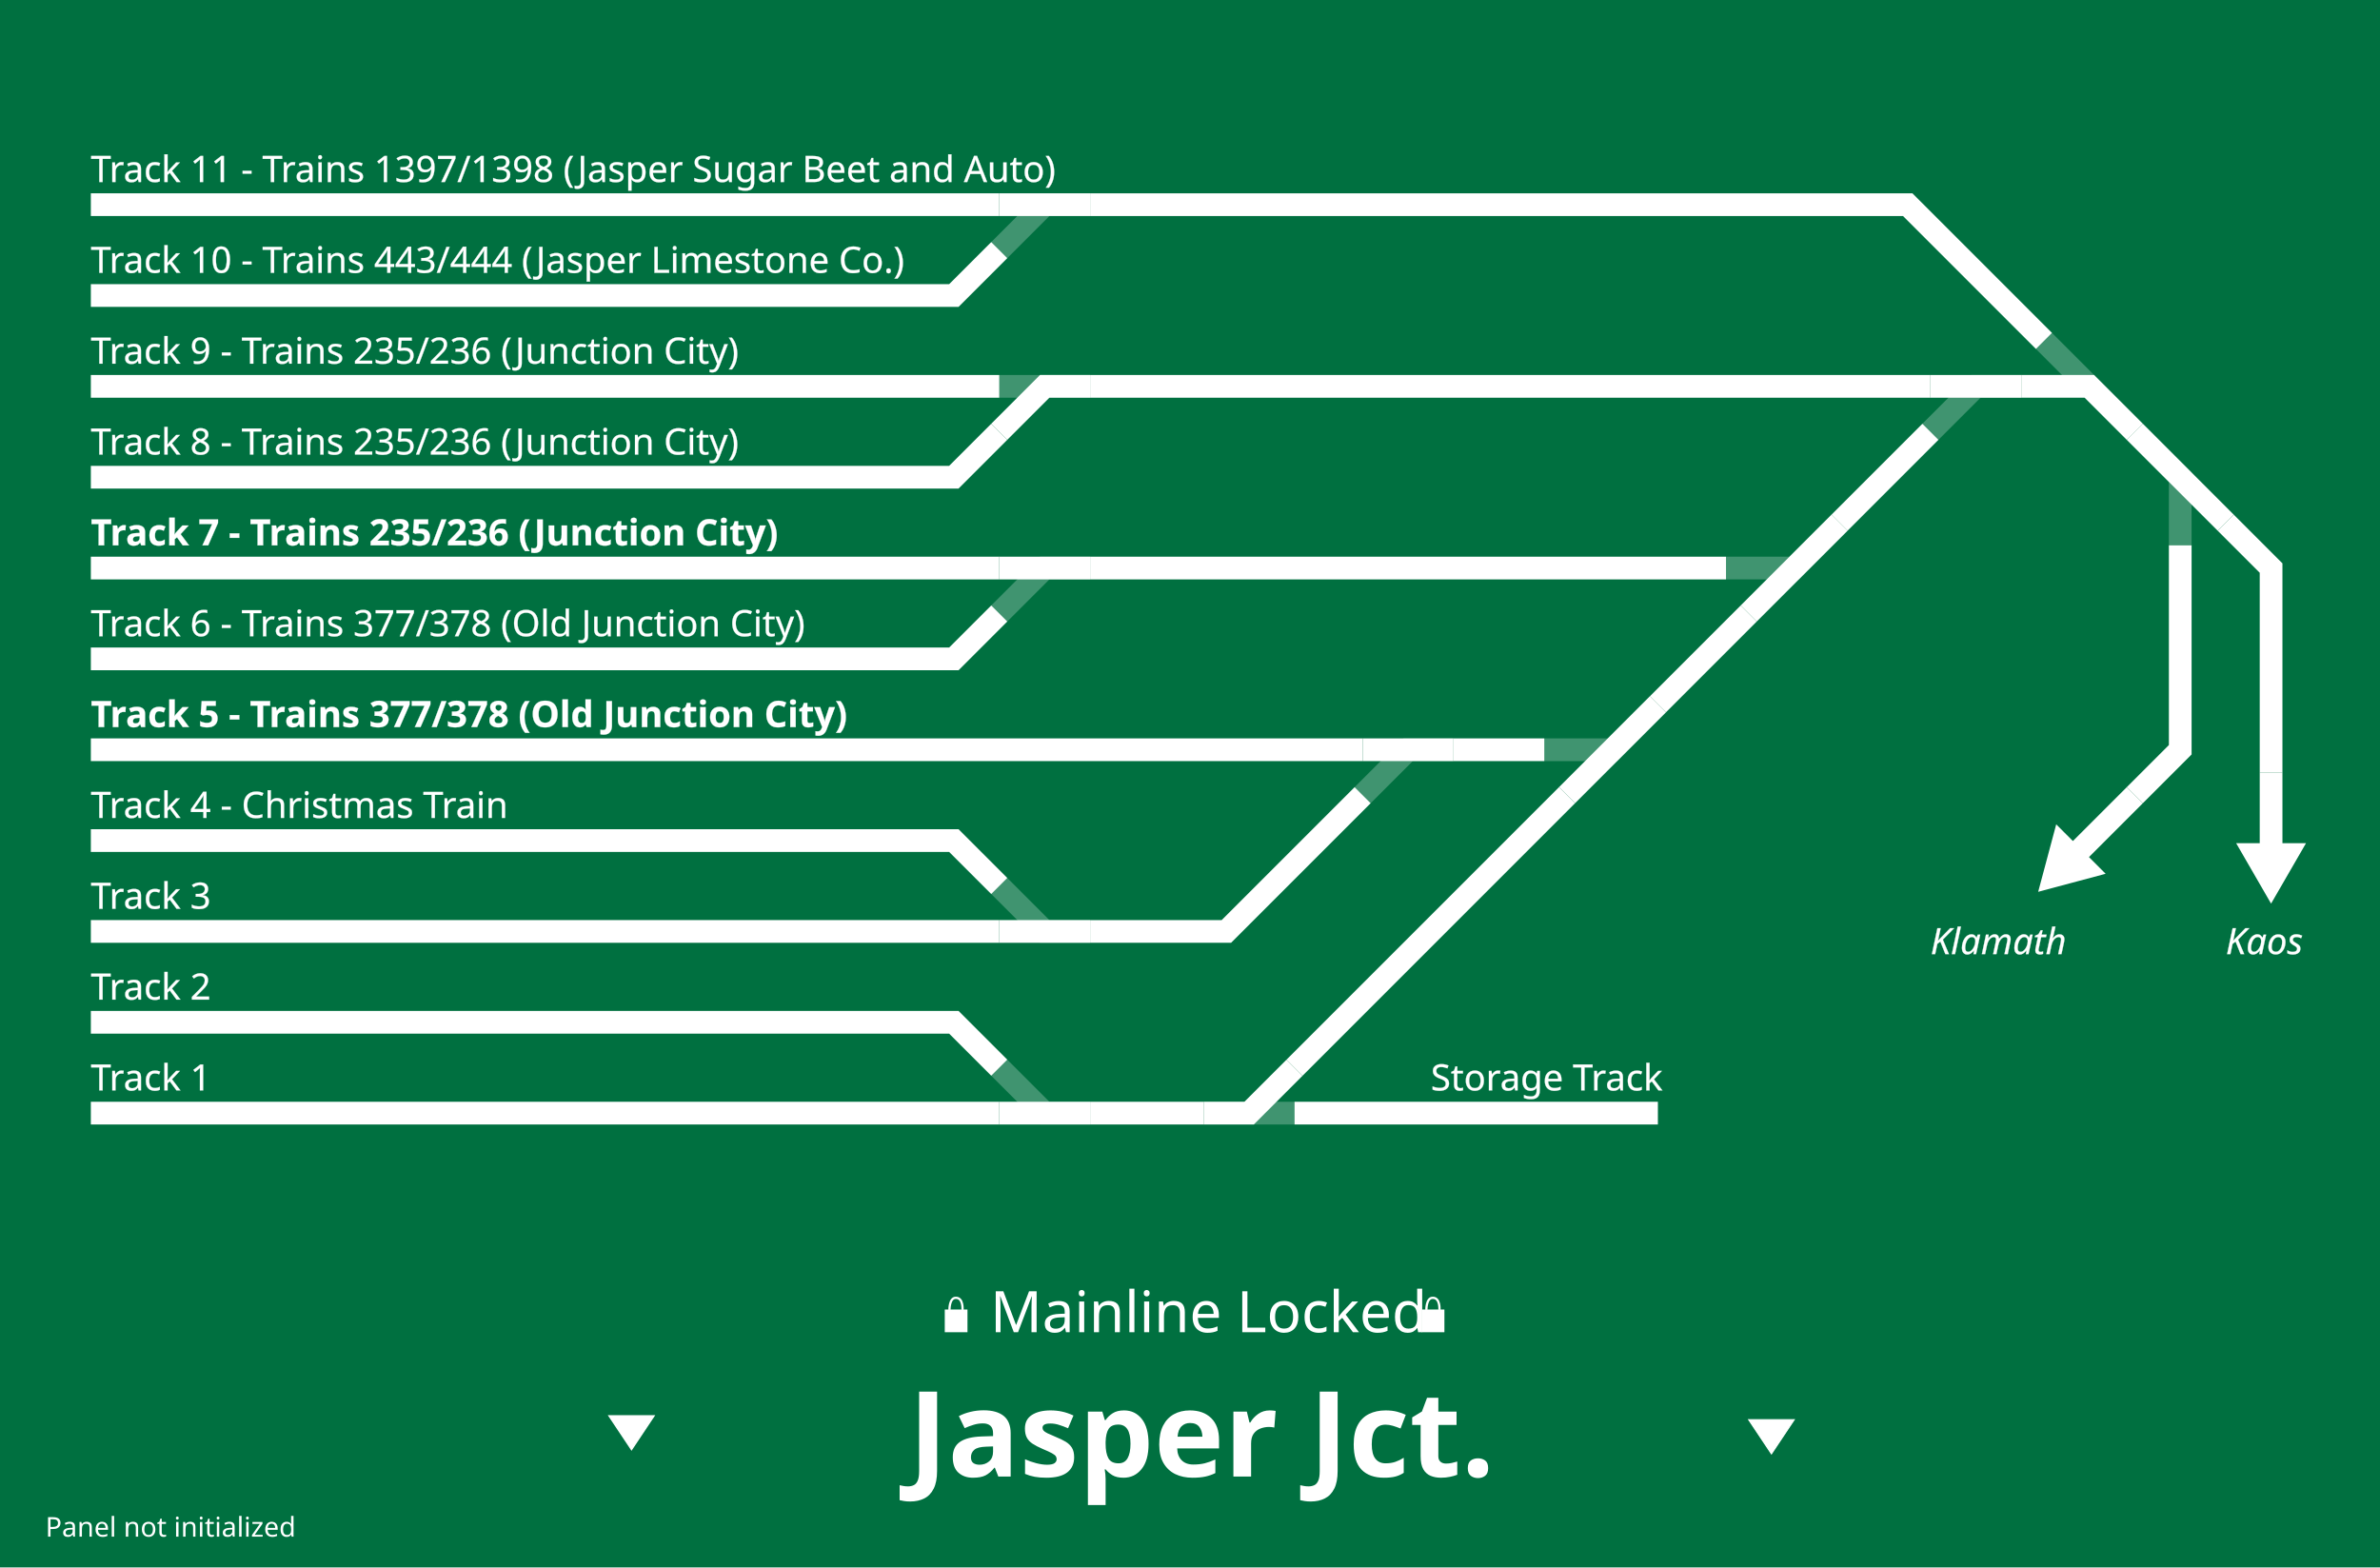
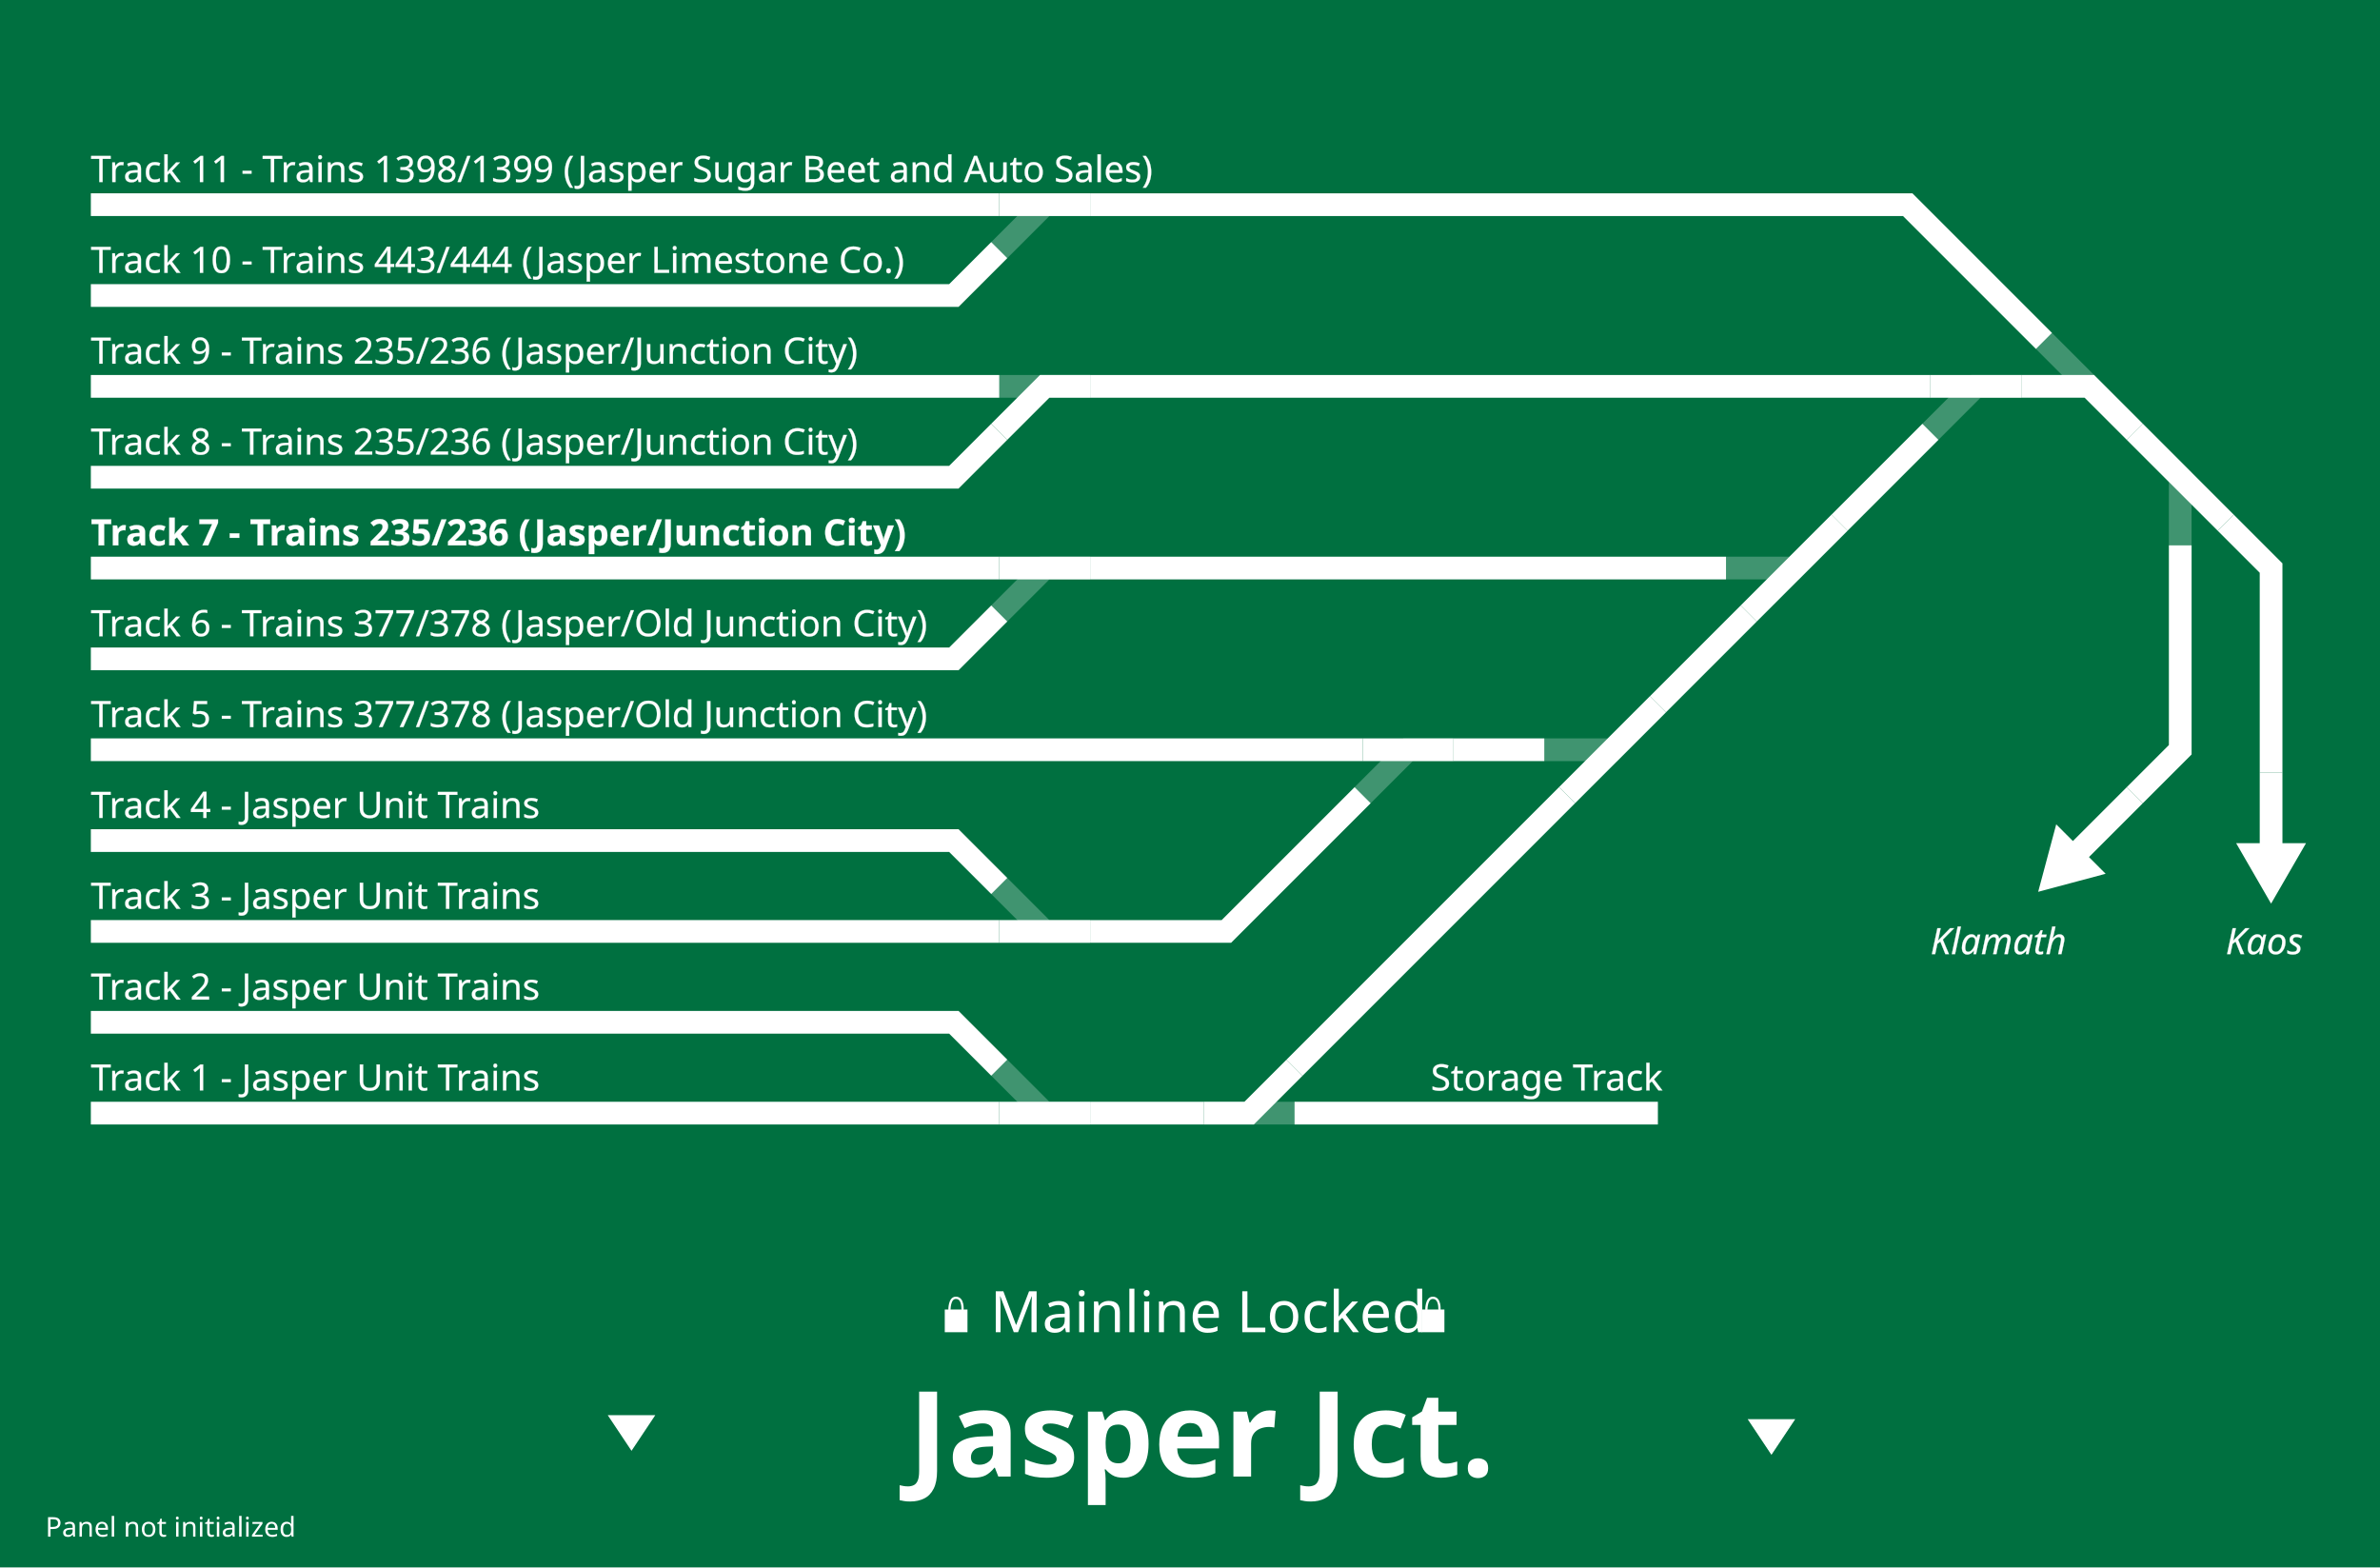
<svg xmlns="http://www.w3.org/2000/svg" xmlns:xlink="http://www.w3.org/1999/xlink" width="1047.958" height="690.115" id="svg2" version="1.1">
  <defs id="defs4">
    <marker orient="auto" refY="0.0" refX="0.0" id="StopS" style="overflow:visible">
      <path id="path4089" d="M 0,5.65 0,-5.65" style="fill:none;stroke:#ffffff;stroke-width:1pt" transform="scale(0.6,0.2)" />
    </marker>
    <linearGradient id="linearGradient5066">
      <stop style="stop-color:#000000;stop-opacity:0.188;" offset="0" id="stop5068" />
      <stop style="stop-color:#000000;stop-opacity:0;" offset="1" id="stop5070" />
    </linearGradient>
    <linearGradient id="linearGradient4692">
      <stop id="stop4694" offset="0" style="stop-color:#ffffff;stop-opacity:0.753;" />
      <stop id="stop4696" offset="1" style="stop-color:#ffffff;stop-opacity:0;" />
    </linearGradient>
    <linearGradient id="linearGradient4186">
      <stop style="stop-color:#808080;stop-opacity:1;" offset="0" id="stop4188" />
      <stop style="stop-color:#000000;stop-opacity:0;" offset="1" id="stop4190" />
    </linearGradient>
    <linearGradient id="linearGradient4137" paint="solid">
      <stop style="stop-color:#00ff00;stop-opacity:1;" offset="0" id="stop4139" />
    </linearGradient>
    <linearGradient xlink:href="#linearGradient4186" id="linearGradient4976" gradientUnits="userSpaceOnUse" x1="39.5" y1="75.114" x2="70.5" y2="75.114" />
    <linearGradient xlink:href="#linearGradient4186" id="linearGradient4978" gradientUnits="userSpaceOnUse" x1="39.5" y1="75.114" x2="70.5" y2="75.114" />
    <radialGradient xlink:href="#linearGradient4692" id="radialGradient5060" gradientUnits="userSpaceOnUse" cx="55" cy="75.114" fx="55" fy="75.114" r="15" />
    <radialGradient xlink:href="#linearGradient5066" id="radialGradient5064" gradientUnits="userSpaceOnUse" cx="55" cy="75.114" fx="55" fy="75.114" r="15" />
    <radialGradient xlink:href="#linearGradient4692" id="radialGradient4247" gradientUnits="userSpaceOnUse" cx="55" cy="75.114" fx="55" fy="75.114" r="15" />
    <radialGradient xlink:href="#linearGradient5066" id="radialGradient4249" gradientUnits="userSpaceOnUse" cx="55" cy="75.114" fx="55" fy="75.114" r="15" />
    <radialGradient xlink:href="#linearGradient5066" id="radialGradient4251" gradientUnits="userSpaceOnUse" cx="55" cy="75.114" fx="55" fy="75.114" r="15" />
    <linearGradient xlink:href="#linearGradient4186" id="linearGradient4253" gradientUnits="userSpaceOnUse" x1="39.5" y1="75.114" x2="70.5" y2="75.114" />
    <linearGradient xlink:href="#linearGradient4186" id="linearGradient4255" gradientUnits="userSpaceOnUse" x1="39.5" y1="75.114" x2="70.5" y2="75.114" />
    <marker orient="auto" refY="0" refX="0.6" id="TriangleAuthNBMarker" style="overflow:visible">
      <path id="TriangleAuthNBMarkerPath" d="m 5.77,0 -8.65,5 0,-10 8.65,5 z" style="fill:#00ff00;fill-rule:evenodd;stroke:#00ff00;stroke-width:1pt;marker-start:none" transform="scale(0.2,0.2)" />
    </marker>
    <marker orient="auto" refY="0" refX="-0.6" id="TriangleAuthSBMarker" style="overflow:visible">
      <path id="TriangleAuthSBMarkerPath" d="m 5.77,0 -8.65,5 0,-10 8.65,5 z" style="fill:#00ff00;fill-rule:evenodd;stroke:#00ff00;stroke-width:1pt;marker-start:none" transform="scale(-0.2,-0.2)" />
    </marker>
    <marker orient="auto" refY="0" refX="0.6" id="TriangleOccupiedNBMarker" style="overflow:visible">
      <path id="TriangleOccupiedNBMarkerPath" d="m 5.77,0 -8.65,5 0,-10 8.65,5 z" style="fill:#ff0000;fill-rule:evenodd;stroke:#ff0000;stroke-width:1pt;marker-start:none" transform="scale(0.2,0.2)" />
    </marker>
    <marker orient="auto" refY="0" refX="-0.6" id="TriangleOccupiedSBMarker" style="overflow:visible">
      <path id="TriangleOccupiedSBMarkerPath" d="m 5.77,0 -8.65,5 0,-10 8.65,5 z" style="fill:#ff0000;fill-rule:evenodd;stroke:#ff0000;stroke-width:1pt;marker-start:none" transform="scale(-0.2,-0.2)" />
    </marker>
    <marker orient="auto" refY="0" refX="0" id="TriangleOutM" style="overflow:visible">
      <path id="path4051" d="m 5.77,0 -8.65,5 0,-10 8.65,5 z" style="fill:#ffffff;fill-rule:evenodd;stroke:#ffffff;stroke-width:1pt;marker-start:none" transform="scale(0.25,0.25)" />
    </marker>
    <marker orient="auto" refY="0" refX="0" id="TriangleInM" style="overflow:visible">
      <path id="path4042" d="m 5.77,0 -8.65,5 0,-10 8.65,5 z" style="fill:#ffffff;fill-rule:evenodd;stroke:#ffffff;stroke-width:1pt;marker-start:none" transform="scale(-0.25,-0.25)" />
    </marker>
    <marker orient="auto" refY="0" refX="0" id="StopM" style="overflow:visible">
      <path id="path4078" d="M 0,5.65 0,-5.65" style="fill:none;stroke:#ffffff;stroke-width:2pt" transform="scale(0.4,0.4)" />
    </marker>
  </defs>
  <g id="backgroundLayer" transform="translate(0,-312.2474)" style="display:inline">
    <rect style="fill:#007040;fill-opacity:1;fill-rule:evenodd;stroke:none" id="panelBackground" width="1047.958" height="690.115" x="0" y="312.247" />
  </g>
  <g id="textLayer" transform="translate(0,-3.979754)" style="display:inline">
    <a xlink:href="NowheresYard.svg" id="a3556">
-       <text id="panelTitle" y="654.094" x="400" style="font-size:52.338px;font-style:normal;font-variant:normal;font-weight:bold;font-stretch:normal;text-align:start;line-height:125%;letter-spacing:0px;word-spacing:0px;writing-mode:lr-tb;text-anchor:start;fill:#ffffff;fill-opacity:1;stroke:none;font-family:Trebuchet MS;-inkscape-font-specification:Trebuchet MS Bold" xml:space="preserve">
-         <tspan y="654.094" x="400" id="tspan3823">Jasper Jct.</tspan>
+       <text id="panelTitle" y="654.094" x="400" style="font-style:normal;font-variant:normal;font-weight:bold;font-stretch:normal;line-height:0%;font-family:'Trebuchet MS';-inkscape-font-specification:'Trebuchet MS Bold';text-align:start;letter-spacing:0px;word-spacing:0px;writing-mode:lr-tb;text-anchor:start;fill:#ffffff;fill-opacity:1;stroke:none" xml:space="preserve">
+         <tspan y="654.094" x="400" id="tspan3823" style="font-size:52.338px;line-height:1.25">Jasper Jct.</tspan>
      </text>
    </a>
-     <text id="panelStatus" y="680.561" x="20" style="font-size:12px;font-style:normal;font-variant:normal;font-weight:normal;font-stretch:normal;text-align:start;line-height:125%;letter-spacing:0px;word-spacing:0px;writing-mode:lr-tb;text-anchor:start;fill:#ffffff;fill-opacity:1;stroke:none;font-family:Trebuchet MS;-inkscape-font-specification:Trebuchet MS" xml:space="preserve">
-       <tspan y="680.561" x="20" id="tspanPanelStatus">Panel not initialized</tspan>
+     <text id="panelStatus" y="680.561" x="20" style="font-style:normal;font-variant:normal;font-weight:normal;font-stretch:normal;line-height:0%;font-family:'Trebuchet MS';-inkscape-font-specification:'Trebuchet MS';text-align:start;letter-spacing:0px;word-spacing:0px;writing-mode:lr-tb;text-anchor:start;fill:#ffffff;fill-opacity:1;stroke:none" xml:space="preserve">
+       <tspan y="680.561" x="20" id="tspanPanelStatus" style="font-size:12px;line-height:1.25">Panel not initialized</tspan>
    </text>
    <path style="fill:#ffffff;fill-opacity:1;stroke:#ffffff;stroke-width:0.5px;stroke-linecap:butt;stroke-linejoin:miter;stroke-opacity:1" d="m 278.068,642.323 -10,-15 20,0 z" id="leftLevelTriangle" />
    <use x="0" y="0" xlink:href="#leftLevelTriangle" id="rightLevelTriangle" transform="translate(501.9322,1.77109)" width="1047.958" height="690.115" />
    <g id="mainlineLockedGroup" transform="translate(36,486.4666)">
-       <text xml:space="preserve" style="font-size:25.23px;font-style:normal;font-variant:normal;font-weight:normal;font-stretch:normal;text-align:start;line-height:125%;letter-spacing:0px;word-spacing:0px;writing-mode:lr-tb;text-anchor:start;fill:#ffffff;fill-opacity:1;stroke:none;font-family:Trebuchet MS;-inkscape-font-specification:Trebuchet MS" x="400" y="104.094" id="mainlineLockedText">
-         <tspan y="104.094" x="400" id="tspan3321">Mainline Locked</tspan>
+       <text xml:space="preserve" style="font-style:normal;font-variant:normal;font-weight:normal;font-stretch:normal;line-height:0%;font-family:'Trebuchet MS';-inkscape-font-specification:'Trebuchet MS';text-align:start;letter-spacing:0px;word-spacing:0px;writing-mode:lr-tb;text-anchor:start;fill:#ffffff;fill-opacity:1;stroke:none" x="400" y="104.094" id="mainlineLockedText">
+         <tspan y="104.094" x="400" id="tspan3321" style="font-size:25.23px;line-height:1.25">Mainline Locked</tspan>
      </text>
      <g id="leftLock">
        <rect id="lockBody" width="10" height="10" x="380" y="94.094" style="fill:#ffffff;fill-opacity:1;stroke:none" />
        <path style="fill:none;stroke:#ffffff;stroke-width:1px;stroke-linecap:butt;stroke-linejoin:miter;stroke-opacity:1" d="m 382.068,94.274 c 0,0 -0.12,-5.383 2.818,-5.323 3.358,-0.06 2.924,5.323 2.924,5.323" id="path4159" />
      </g>
      <use height="690.115" width="1047.958" transform="translate(210,1.3237304e-6)" id="rightLock" xlink:href="#leftLock" y="0" x="0" />
    </g>
  </g>
  <g id="industrialTrackLayer" transform="translate(0,-3.979754)" style="display:inline">
    <g style="display:inline" id="g4625" transform="translate(280,-80)">
      <path style="display:inline;opacity:0.25;fill:none;stroke:#ffffff;stroke-width:10;stroke-linecap:butt;stroke-linejoin:miter;stroke-miterlimit:4;stroke-dasharray:none;stroke-opacity:1" d="m 200,574.095 -20,0 -20,-20" id="TO340.R" />
      <path id="TO340.N" d="m 200,574.095 -40,0" style="display:inline;fill:none;stroke:#ffffff;stroke-width:10;stroke-linecap:butt;stroke-linejoin:miter;stroke-miterlimit:4;stroke-dasharray:none;stroke-opacity:1" />
    </g>
    <g transform="matrix(1,0,0,-1,530,928.189)" id="g3504" style="display:inline">
      <path id="TO343.R" d="m 200,614.095 -20,-20 -30,0" style="display:inline;opacity:0.25;fill:none;stroke:#ffffff;stroke-width:10;stroke-linecap:butt;stroke-linejoin:miter;stroke-miterlimit:4;stroke-dasharray:none;stroke-opacity:1" />
      <path style="display:inline;fill:none;stroke:#ffffff;stroke-width:10;stroke-linecap:butt;stroke-linejoin:miter;stroke-miterlimit:4;stroke-dasharray:none;stroke-opacity:1" d="m 160,574.095 40,40" id="TO343.N" />
    </g>
    <g transform="translate(280,-160)" id="g4618" style="display:inline">
      <path id="TO341.N" d="m 200,574.095 -20,0 -20,-20" style="display:inline;opacity:0.25;fill:none;stroke:#ffffff;stroke-width:10;stroke-linecap:butt;stroke-linejoin:miter;stroke-miterlimit:4;stroke-dasharray:none;stroke-opacity:1" />
      <path style="display:inline;fill:none;stroke:#ffffff;stroke-width:10;stroke-linecap:butt;stroke-linejoin:miter;stroke-miterlimit:4;stroke-dasharray:none;stroke-opacity:1" d="m 200,574.095 -40,0" id="TO341.R" />
    </g>
    <g style="display:inline" id="g4624" transform="matrix(-1,0,0,1,730,-80)">
      <path id="TO339.N" d="m 200,574.095 -40,0" style="display:inline;opacity:0.25;fill:none;stroke:#ffffff;stroke-width:10;stroke-linecap:butt;stroke-linejoin:miter;stroke-miterlimit:4;stroke-dasharray:none;stroke-opacity:1" />
      <path style="display:inline;fill:none;stroke:#ffffff;stroke-width:10;stroke-linecap:butt;stroke-linejoin:miter;stroke-miterlimit:4;stroke-dasharray:none;stroke-opacity:1" d="m 200,574.095 -20,0 -20,-20" id="TO339.R" />
    </g>
    <g transform="matrix(1,0,0,-1,440,908.189)" id="g3656" style="display:inline">
      <path id="TO342.N" d="m 200,574.095 -20,0 -20,-20" style="display:inline;opacity:0.25;fill:none;stroke:#ffffff;stroke-width:10;stroke-linecap:butt;stroke-linejoin:miter;stroke-miterlimit:4;stroke-dasharray:none;stroke-opacity:1" />
      <path style="display:inline;fill:none;stroke:#ffffff;stroke-width:10;stroke-linecap:butt;stroke-linejoin:miter;stroke-miterlimit:4;stroke-dasharray:none;stroke-opacity:1" d="m 200,574.095 -40,0" id="TO342.R" />
    </g>
    <g style="display:inline" id="g3662" transform="matrix(1,0,0,-1,690,748.189)">
      <path style="display:inline;opacity:0.25;fill:none;stroke:#ffffff;stroke-width:10;stroke-linecap:butt;stroke-linejoin:miter;stroke-miterlimit:4;stroke-dasharray:none;stroke-opacity:1" d="m 200,574.095 -20,0 -20,-20" id="TO347.N" />
      <path id="TO347.R" d="m 200,574.095 -40,0" style="display:inline;fill:none;stroke:#ffffff;stroke-width:10;stroke-linecap:butt;stroke-linejoin:miter;stroke-miterlimit:4;stroke-dasharray:none;stroke-opacity:1" />
    </g>
    <g transform="matrix(1,0,0,-1,610,808.189)" style="display:inline" id="g3674">
      <path style="display:inline;opacity:0.25;fill:none;stroke:#ffffff;stroke-width:10;stroke-linecap:butt;stroke-linejoin:miter;stroke-miterlimit:4;stroke-dasharray:none;stroke-opacity:1" d="m 200,574.095 -20,-20 -30,0" id="TO345.R" />
      <path id="TO345.N" d="m 200,574.095 -40,-40" style="display:inline;fill:none;stroke:#ffffff;stroke-width:10;stroke-linecap:butt;stroke-linejoin:miter;stroke-miterlimit:4;stroke-dasharray:none;stroke-opacity:1" />
    </g>
    <g transform="matrix(1,0,0,-1,280,748.189)" id="g3170" style="display:inline">
      <path style="display:inline;opacity:0.25;fill:none;stroke:#ffffff;stroke-width:10;stroke-linecap:butt;stroke-linejoin:miter;stroke-miterlimit:4;stroke-dasharray:none;stroke-opacity:1" d="m 200,574.095 -40,0" id="TO346.R" />
      <path id="TO346.N" d="m 200,574.095 -20,0 -20,-20" style="display:inline;fill:none;stroke:#ffffff;stroke-width:10;stroke-linecap:butt;stroke-linejoin:miter;stroke-miterlimit:4;stroke-dasharray:none;stroke-opacity:1" />
    </g>
    <g transform="matrix(1,0,0,-1,280,828.189)" id="g3180" style="display:inline">
      <path id="TO344.N" d="m 200,574.095 -20,0 -20,-20" style="display:inline;opacity:0.25;fill:none;stroke:#ffffff;stroke-width:10;stroke-linecap:butt;stroke-linejoin:miter;stroke-miterlimit:4;stroke-dasharray:none;stroke-opacity:1" />
      <path style="display:inline;fill:none;stroke:#ffffff;stroke-width:10;stroke-linecap:butt;stroke-linejoin:miter;stroke-miterlimit:4;stroke-dasharray:none;stroke-opacity:1" d="m 200,574.095 -40,0" id="TO344.R" />
    </g>
    <g transform="matrix(1,0,0,-1,280,668.189)" id="g4529" style="display:inline">
      <path id="TO348.N" d="m 200,574.095 -20,0 -20,-20" style="display:inline;opacity:0.25;fill:none;stroke:#ffffff;stroke-width:10;stroke-linecap:butt;stroke-linejoin:miter;stroke-miterlimit:4;stroke-dasharray:none;stroke-opacity:1" />
      <path style="display:inline;fill:none;stroke:#ffffff;stroke-width:10;stroke-linecap:butt;stroke-linejoin:miter;stroke-miterlimit:4;stroke-dasharray:none;stroke-opacity:1" d="m 200,574.095 -40,0" id="TO348.R" />
    </g>
    <g id="g4601" style="display:inline" transform="translate(740,-380)">
      <path style="display:inline;opacity:0.25;fill:none;stroke:#ffffff;stroke-width:10;stroke-linecap:butt;stroke-linejoin:miter;stroke-miterlimit:4;stroke-dasharray:none;stroke-opacity:1" d="m 200,574.095 -40,-40" id="TO349.R" />
      <path id="TO349.N" d="m 200,574.095 -20,-20 -30,0" style="display:inline;fill:none;stroke:#ffffff;stroke-width:10;stroke-linecap:butt;stroke-linejoin:miter;stroke-miterlimit:4;stroke-dasharray:none;stroke-opacity:1" />
    </g>
    <path id="path4048" d="m 440,94.094 -400,0" style="display:inline;fill:none;stroke:#ffffff;stroke-width:10;stroke-linecap:butt;stroke-linejoin:miter;stroke-miterlimit:4;stroke-dasharray:none;stroke-opacity:1" />
    <path id="path3753" d="m 40,134.095 380,0 20,-20" style="display:inline;fill:none;stroke:#ffffff;stroke-width:10;stroke-linecap:butt;stroke-linejoin:miter;stroke-miterlimit:4;stroke-dasharray:none;stroke-opacity:1" />
    <path style="display:inline;fill:none;stroke:#ffffff;stroke-width:10;stroke-linecap:butt;stroke-linejoin:miter;stroke-miterlimit:4;stroke-dasharray:none;stroke-opacity:1" d="m 440,174.095 -400,0" id="path3168" />
    <path style="display:inline;fill:none;stroke:#ffffff;stroke-width:10;stroke-linecap:butt;stroke-linejoin:miter;stroke-miterlimit:4;stroke-dasharray:none;stroke-opacity:1" d="m 40,214.095 380,0 20,-20" id="path3170" />
    <path style="display:inline;fill:none;stroke:#ffffff;stroke-width:10;stroke-linecap:butt;stroke-linejoin:miter;stroke-miterlimit:4;stroke-dasharray:none;stroke-opacity:1" d="m 440,254.095 -400,0" id="path3172" />
    <path style="display:inline;fill:none;stroke:#ffffff;stroke-width:10;stroke-linecap:butt;stroke-linejoin:miter;stroke-miterlimit:4;stroke-dasharray:none;stroke-opacity:1" d="m 40,294.094 380,0 20,-20" id="path3174" />
    <path id="path3176" d="m 440,414.094 -400,0" style="display:inline;fill:none;stroke:#ffffff;stroke-width:10;stroke-linecap:butt;stroke-linejoin:miter;stroke-miterlimit:4;stroke-dasharray:none;stroke-opacity:1" />
    <path id="path3180" d="m 440,494.094 -400,0" style="display:inline;fill:none;stroke:#ffffff;stroke-width:10;stroke-linecap:butt;stroke-linejoin:miter;stroke-miterlimit:4;stroke-dasharray:none;stroke-opacity:1" />
    <path id="path3182" d="m 40,454.094 380,0 20,20" style="display:inline;fill:none;stroke:#ffffff;stroke-width:10;stroke-linecap:butt;stroke-linejoin:miter;stroke-miterlimit:4;stroke-dasharray:none;stroke-opacity:1" />
    <path style="display:inline;fill:none;stroke:#ffffff;stroke-width:10;stroke-linecap:butt;stroke-linejoin:miter;stroke-miterlimit:4;stroke-dasharray:none;stroke-opacity:1" d="m 40,374.094 380,0 20,20" id="path3186" />
    <path style="display:inline;fill:none;stroke:#ffffff;stroke-width:10;stroke-linecap:butt;stroke-linejoin:miter;stroke-miterlimit:4;stroke-dasharray:none;stroke-opacity:1" d="m 600,334.094 -560,0" id="path3236" />
    <path style="display:inline;fill:none;stroke:#ffffff;stroke-width:10;stroke-linecap:butt;stroke-linejoin:miter;stroke-miterlimit:4;stroke-dasharray:none;stroke-opacity:1" d="m 480,94.094 360,0 60,60" id="path3238" />
    <path id="path3240" d="m 850,194.095 -40,40" style="display:inline;fill:none;stroke:#ffffff;stroke-width:10;stroke-linecap:butt;stroke-linejoin:miter;stroke-miterlimit:4;stroke-dasharray:none;stroke-opacity:1" />
    <path style="display:inline;fill:none;stroke:#ffffff;stroke-width:10;stroke-linecap:butt;stroke-linejoin:miter;stroke-miterlimit:4;stroke-dasharray:none;stroke-opacity:1" d="m 770,274.094 -40,40" id="path3242" />
    <path id="path3244" d="m 690,354.094 -120,120" style="display:inline;fill:none;stroke:#ffffff;stroke-width:10;stroke-linecap:butt;stroke-linejoin:miter;stroke-miterlimit:4;stroke-dasharray:none;stroke-opacity:1" />
    <path id="path3246" d="m 480,414.094 60,0 60,-60" style="display:inline;fill:none;stroke:#ffffff;stroke-width:10;stroke-linecap:butt;stroke-linejoin:miter;stroke-miterlimit:4;stroke-dasharray:none;stroke-opacity:1" />
    <path id="path3248" d="m 760,254.095 -280,0" style="display:inline;fill:none;stroke:#ffffff;stroke-width:10;stroke-linecap:butt;stroke-linejoin:miter;stroke-miterlimit:4;stroke-dasharray:none;stroke-opacity:1" />
    <path style="display:inline;fill:none;stroke:#ffffff;stroke-width:10;stroke-linecap:butt;stroke-linejoin:miter;stroke-miterlimit:4;stroke-dasharray:none;stroke-opacity:1" d="m 850,174.095 -370,0" id="path3250" />
    <path style="display:inline;fill:none;stroke:#ffffff;stroke-width:10;stroke-linecap:butt;stroke-linejoin:miter;stroke-miterlimit:4;stroke-dasharray:none;stroke-opacity:1" d="m 730,494.094 -160,0" id="path3264" />
    <path id="path3266" d="m 530,494.094 -50,0" style="display:inline;fill:none;stroke:#ffffff;stroke-width:10;stroke-linecap:butt;stroke-linejoin:miter;stroke-miterlimit:4;stroke-dasharray:none;stroke-opacity:1" />
    <path style="display:inline;fill:none;stroke:#ffffff;stroke-width:10;stroke-linecap:butt;stroke-linejoin:miter;stroke-miterlimit:4;stroke-dasharray:none;stroke-opacity:1" d="m 680,334.094 -40,0" id="path3268" />
  </g>
  <g id="mainlineTrackLayer" transform="translate(0,-3.979754)" style="display:inline">
    <g transform="matrix(0,-1,-1,0,1554.094,394.0945)" id="g3743" style="display:inline">
      <path id="TO330.N" d="m 200,614.095 -20,-20 -30,0" style="opacity:0.25;fill:none;stroke:#ffffff;stroke-width:10;stroke-linecap:butt;stroke-linejoin:miter;stroke-miterlimit:4;stroke-opacity:1;stroke-dasharray:none;display:inline" />
      <path style="fill:none;stroke:#ffffff;stroke-width:10;stroke-linecap:butt;stroke-linejoin:miter;stroke-miterlimit:4;stroke-opacity:1;stroke-dasharray:none;display:inline" d="m 200,614.095 -40,-40" id="TO330.R" />
    </g>
    <path id="path3235" d="m 1000,384.094 0,-40" style="fill:none;stroke:#ffffff;stroke-width:10;stroke-linecap:butt;stroke-linejoin:miter;stroke-miterlimit:4;stroke-opacity:1;stroke-dasharray:none;marker-start:url(#TriangleInM);display:inline" />
    <path style="fill:none;stroke:#ffffff;stroke-width:10;stroke-linecap:butt;stroke-linejoin:miter;stroke-miterlimit:4;stroke-opacity:1;stroke-dasharray:none;marker-start:url(#TriangleInM);display:inline" d="m 910,384.094 30,-30" id="path3254" />
    <path style="fill:none;stroke:#ffffff;stroke-width:10;stroke-linecap:butt;stroke-linejoin:miter;stroke-miterlimit:4;stroke-opacity:1;stroke-dasharray:none;display:inline" d="m 940,354.094 20,-20 0,-90" id="path3256" />
    <path id="path3252" d="m 1000,344.094 0,-90 -20,-20" style="fill:none;stroke:#ffffff;stroke-width:10;stroke-linecap:butt;stroke-linejoin:miter;stroke-miterlimit:4;stroke-opacity:1;stroke-dasharray:none;display:inline" />
  </g>
  <g id="mainlinePanelLinkLayer" transform="translate(0,-5.4327394e-5)" style="display:inline">
-     <a xlink:href="Kaos_Kalamazoo.svg" id="a4148" transform="translate(820,174)" style="display:inline">
-       <text xml:space="preserve" style="font-size:16px;font-style:italic;font-variant:normal;font-weight:normal;font-stretch:normal;text-align:start;line-height:125%;letter-spacing:0px;word-spacing:0px;writing-mode:lr-tb;text-anchor:start;fill:#ffffff;fill-opacity:1;stroke:#ffffff;stroke-width:0.1;stroke-miterlimit:4;stroke-opacity:1;stroke-dasharray:none;font-family:Trebuchet MS;-inkscape-font-specification:Trebuchet MS Italic" x="160" y="246.115" id="text4150">
-         <tspan id="tspan4152" x="160" y="246.115">Kaos</tspan>
+     <a xlink:href="Kaos_Kalamazoo.svg" style="display:inline" transform="translate(820,174)" id="a4148">
+       <text xml:space="preserve" style="font-style:italic;font-variant:normal;font-weight:normal;font-stretch:normal;line-height:0%;font-family:'Trebuchet MS';-inkscape-font-specification:'Trebuchet MS Italic';text-align:start;letter-spacing:0px;word-spacing:0px;writing-mode:lr-tb;text-anchor:start;fill:#ffffff;fill-opacity:1;stroke:#ffffff;stroke-width:0.1;stroke-miterlimit:4;stroke-dasharray:none;stroke-opacity:1" x="160" y="246.115" id="text4150">
+         <tspan id="tspan4152" x="160" y="246.115" style="font-size:16px;line-height:1.25">Kaos</tspan>
      </text>
    </a>
-     <a xlink:href="Klamath.svg" style="display:inline" transform="translate(690,174)" id="a3258">
-       <text id="text3260" y="246.115" x="160" style="font-size:16px;font-style:italic;font-variant:normal;font-weight:normal;font-stretch:normal;text-align:start;line-height:125%;letter-spacing:0px;word-spacing:0px;writing-mode:lr-tb;text-anchor:start;fill:#ffffff;fill-opacity:1;stroke:#ffffff;stroke-width:0.1;stroke-miterlimit:4;stroke-opacity:1;stroke-dasharray:none;font-family:Trebuchet MS;-inkscape-font-specification:Trebuchet MS Italic" xml:space="preserve">
-         <tspan y="246.115" x="160" id="tspan3262">Klamath</tspan>
+     <a xlink:href="Klamath.svg" id="a3258" transform="translate(690,174)" style="display:inline">
+       <text id="text3260" y="246.115" x="160" style="font-style:italic;font-variant:normal;font-weight:normal;font-stretch:normal;line-height:0%;font-family:'Trebuchet MS';-inkscape-font-specification:'Trebuchet MS Italic';text-align:start;letter-spacing:0px;word-spacing:0px;writing-mode:lr-tb;text-anchor:start;fill:#ffffff;fill-opacity:1;stroke:#ffffff;stroke-width:0.1;stroke-miterlimit:4;stroke-dasharray:none;stroke-opacity:1" xml:space="preserve">
+         <tspan y="246.115" x="160" id="tspan3262" style="font-size:16px;line-height:1.25">Klamath</tspan>
      </text>
    </a>
  </g>
  <g id="industrialPanelLinkLayer" transform="translate(0,-5.0432739e-4)" style="display:inline" />
  <g id="trackNameLayer" transform="translate(0,-5.4327394e-5)" style="display:inline">
-     <text id="text3682" y="80.115" x="40" style="font-style:normal;font-variant:normal;font-weight:normal;font-stretch:normal;font-size:16px;line-height:125%;font-family:'Trebuchet MS';-inkscape-font-specification:'Trebuchet MS';text-align:start;letter-spacing:0px;word-spacing:0px;writing-mode:lr-tb;text-anchor:start;fill:#ffffff;fill-opacity:1;stroke:#ffffff;stroke-width:0.1;stroke-miterlimit:4;stroke-dasharray:none;stroke-opacity:1" xml:space="preserve">
-       <tspan id="tspan3684" y="80.115" x="40">Track 11 - Trains 1397/1398 (Jasper Sugar Beet and Auto)</tspan>
-     </text>
-     <text xml:space="preserve" style="font-style:normal;font-variant:normal;font-weight:normal;font-stretch:normal;font-size:16px;line-height:125%;font-family:'Trebuchet MS';-inkscape-font-specification:'Trebuchet MS';text-align:start;letter-spacing:0px;word-spacing:0px;writing-mode:lr-tb;text-anchor:start;fill:#ffffff;fill-opacity:1;stroke:#ffffff;stroke-width:0.1;stroke-miterlimit:4;stroke-dasharray:none;stroke-opacity:1" x="40" y="120.115" id="text3188">
-       <tspan x="40" y="120.115" id="tspan3190">Track 10 - Trains 443/444 (Jasper Limestone Co.)</tspan>
-     </text>
-     <text xml:space="preserve" style="font-style:normal;font-variant:normal;font-weight:normal;font-stretch:normal;font-size:16px;line-height:125%;font-family:'Trebuchet MS';-inkscape-font-specification:'Trebuchet MS';text-align:start;letter-spacing:0px;word-spacing:0px;writing-mode:lr-tb;text-anchor:start;fill:#ffffff;fill-opacity:1;stroke:#ffffff;stroke-width:0.1;stroke-miterlimit:4;stroke-dasharray:none;stroke-opacity:1" x="40" y="160.115" id="text3192">
-       <tspan x="40" y="160.115" id="tspan3194">Track 9 - Trains 235/236 (Junction City)</tspan>
-     </text>
-     <text id="text3196" y="200.115" x="40" style="font-style:normal;font-variant:normal;font-weight:normal;font-stretch:normal;font-size:16px;line-height:125%;font-family:'Trebuchet MS';-inkscape-font-specification:'Trebuchet MS';text-align:start;letter-spacing:0px;word-spacing:0px;writing-mode:lr-tb;text-anchor:start;fill:#ffffff;fill-opacity:1;stroke:#ffffff;stroke-width:0.1;stroke-miterlimit:4;stroke-dasharray:none;stroke-opacity:1" xml:space="preserve">
-       <tspan id="tspan3198" y="200.115" x="40">Track 8 - Trains 235/236 (Junction City)</tspan>
-     </text>
-     <text xml:space="preserve" style="font-style:normal;font-variant:normal;font-weight:bold;font-stretch:normal;font-size:16px;line-height:125%;font-family:'Trebuchet MS';-inkscape-font-specification:'Trebuchet MS, Bold';text-align:start;letter-spacing:0px;word-spacing:0px;writing-mode:lr-tb;text-anchor:start;fill:#ffffff;fill-opacity:1;stroke:#ffffff;stroke-width:0.1;stroke-miterlimit:4;stroke-dasharray:none;stroke-opacity:1" x="40" y="240.115" id="text3200">
-       <tspan x="40" y="240.115" id="tspan3202">Track 7 - Trains 235/236 (Junction City)</tspan>
-     </text>
-     <text id="text3204" y="280.115" x="40" style="font-style:normal;font-variant:normal;font-weight:normal;font-stretch:normal;font-size:16px;line-height:125%;font-family:'Trebuchet MS';-inkscape-font-specification:'Trebuchet MS';text-align:start;letter-spacing:0px;word-spacing:0px;writing-mode:lr-tb;text-anchor:start;fill:#ffffff;fill-opacity:1;stroke:#ffffff;stroke-width:0.1;stroke-miterlimit:4;stroke-dasharray:none;stroke-opacity:1" xml:space="preserve">
-       <tspan id="tspan3206" y="280.115" x="40">Track 6 - Trains 377/378 (Old Junction City)</tspan>
-     </text>
-     <text id="text3208" y="320.115" x="40" style="font-style:normal;font-variant:normal;font-weight:bold;font-stretch:normal;font-size:16px;line-height:125%;font-family:'Trebuchet MS';-inkscape-font-specification:'Trebuchet MS, Bold';text-align:start;letter-spacing:0px;word-spacing:0px;writing-mode:lr-tb;text-anchor:start;fill:#ffffff;fill-opacity:1;stroke:#ffffff;stroke-width:0.1;stroke-miterlimit:4;stroke-dasharray:none;stroke-opacity:1" xml:space="preserve">
-       <tspan id="tspan3210" y="320.115" x="40">Track 5 - Trains 377/378 (Old Junction City)</tspan>
-     </text>
-     <text xml:space="preserve" style="font-style:normal;font-variant:normal;font-weight:normal;font-stretch:normal;font-size:16px;line-height:125%;font-family:'Trebuchet MS';-inkscape-font-specification:'Trebuchet MS';text-align:start;letter-spacing:0px;word-spacing:0px;writing-mode:lr-tb;text-anchor:start;fill:#ffffff;fill-opacity:1;stroke:#ffffff;stroke-width:0.1;stroke-miterlimit:4;stroke-dasharray:none;stroke-opacity:1" x="40" y="360.115" id="text3212">
-       <tspan x="40" y="360.115" id="tspan3214">Track 4 - Christmas Train</tspan>
-     </text>
-     <text id="text3216" y="400.115" x="40" style="font-style:normal;font-variant:normal;font-weight:normal;font-stretch:normal;font-size:16px;line-height:125%;font-family:'Trebuchet MS';-inkscape-font-specification:'Trebuchet MS';text-align:start;letter-spacing:0px;word-spacing:0px;writing-mode:lr-tb;text-anchor:start;fill:#ffffff;fill-opacity:1;stroke:#ffffff;stroke-width:0.1;stroke-miterlimit:4;stroke-dasharray:none;stroke-opacity:1" xml:space="preserve">
-       <tspan id="tspan3218" y="400.115" x="40">Track 3</tspan>
-     </text>
-     <text xml:space="preserve" style="font-style:normal;font-variant:normal;font-weight:normal;font-stretch:normal;font-size:16px;line-height:125%;font-family:'Trebuchet MS';-inkscape-font-specification:'Trebuchet MS';text-align:start;letter-spacing:0px;word-spacing:0px;writing-mode:lr-tb;text-anchor:start;fill:#ffffff;fill-opacity:1;stroke:#ffffff;stroke-width:0.1;stroke-miterlimit:4;stroke-dasharray:none;stroke-opacity:1" x="40" y="440.115" id="text3220">
-       <tspan x="40" y="440.115" id="tspan3222">Track 2</tspan>
-     </text>
-     <text xml:space="preserve" style="font-style:normal;font-variant:normal;font-weight:normal;font-stretch:normal;font-size:16px;line-height:125%;font-family:'Trebuchet MS';-inkscape-font-specification:'Trebuchet MS';text-align:start;letter-spacing:0px;word-spacing:0px;writing-mode:lr-tb;text-anchor:start;fill:#ffffff;fill-opacity:1;stroke:#ffffff;stroke-width:0.1;stroke-miterlimit:4;stroke-dasharray:none;stroke-opacity:1" x="40" y="480.115" id="text3224">
-       <tspan x="40" y="480.115" id="tspan3226">Track 1</tspan>
-     </text>
-     <text id="text3275" y="480.115" x="630" style="font-style:normal;font-variant:normal;font-weight:normal;font-stretch:normal;font-size:16px;line-height:125%;font-family:'Trebuchet MS';-inkscape-font-specification:'Trebuchet MS';text-align:start;letter-spacing:0px;word-spacing:0px;writing-mode:lr-tb;text-anchor:start;fill:#ffffff;fill-opacity:1;stroke:#ffffff;stroke-width:0.1;stroke-miterlimit:4;stroke-dasharray:none;stroke-opacity:1" xml:space="preserve">
-       <tspan id="tspan3277" y="480.115" x="630">Storage Track</tspan>
+     <text id="text3682" y="80.115" x="40" style="font-style:normal;font-variant:normal;font-weight:normal;font-stretch:normal;line-height:0%;font-family:'Trebuchet MS';-inkscape-font-specification:'Trebuchet MS';text-align:start;letter-spacing:0px;word-spacing:0px;writing-mode:lr-tb;text-anchor:start;fill:#ffffff;fill-opacity:1;stroke:#ffffff;stroke-width:0.1;stroke-miterlimit:4;stroke-dasharray:none;stroke-opacity:1" xml:space="preserve">
+       <tspan id="tspan3684" y="80.115" x="40" style="font-size:16px;line-height:1.25">Track 11 - Trains 1398/1399 (Jasper Sugar Beet and Auto Sales)</tspan>
+     </text>
+     <text xml:space="preserve" style="font-style:normal;font-variant:normal;font-weight:normal;font-stretch:normal;line-height:0%;font-family:'Trebuchet MS';-inkscape-font-specification:'Trebuchet MS';text-align:start;letter-spacing:0px;word-spacing:0px;writing-mode:lr-tb;text-anchor:start;fill:#ffffff;fill-opacity:1;stroke:#ffffff;stroke-width:0.1;stroke-miterlimit:4;stroke-dasharray:none;stroke-opacity:1" x="40" y="120.115" id="text3188">
+       <tspan x="40" y="120.115" id="tspan3190" style="font-size:16px;line-height:1.25">Track 10 - Trains 443/444 (Jasper Limestone Co.)</tspan>
+     </text>
+     <text xml:space="preserve" style="font-style:normal;font-variant:normal;font-weight:normal;font-stretch:normal;line-height:0%;font-family:'Trebuchet MS';-inkscape-font-specification:'Trebuchet MS';text-align:start;letter-spacing:0px;word-spacing:0px;writing-mode:lr-tb;text-anchor:start;fill:#ffffff;fill-opacity:1;stroke:#ffffff;stroke-width:0.1;stroke-miterlimit:4;stroke-dasharray:none;stroke-opacity:1" x="40" y="160.115" id="text3192">
+       <tspan x="40" y="160.115" id="tspan3194" style="font-size:16px;line-height:1.25">Track 9 - Trains 235/236 (Jasper/Junction City)</tspan>
+     </text>
+     <text id="text3196" y="200.115" x="40" style="font-style:normal;font-variant:normal;font-weight:normal;font-stretch:normal;line-height:0%;font-family:'Trebuchet MS';-inkscape-font-specification:'Trebuchet MS';text-align:start;letter-spacing:0px;word-spacing:0px;writing-mode:lr-tb;text-anchor:start;fill:#ffffff;fill-opacity:1;stroke:#ffffff;stroke-width:0.1;stroke-miterlimit:4;stroke-dasharray:none;stroke-opacity:1" xml:space="preserve">
+       <tspan id="tspan3198" y="200.115" x="40" style="font-size:16px;line-height:1.25">Track 8 - Trains 235/236 (Jasper/Junction City)</tspan>
+     </text>
+     <text xml:space="preserve" style="font-style:normal;font-variant:normal;font-weight:bold;font-stretch:normal;line-height:0%;font-family:'Trebuchet MS';-inkscape-font-specification:'Trebuchet MS, Bold';text-align:start;letter-spacing:0px;word-spacing:0px;writing-mode:lr-tb;text-anchor:start;fill:#ffffff;fill-opacity:1;stroke:#ffffff;stroke-width:0.1;stroke-miterlimit:4;stroke-dasharray:none;stroke-opacity:1" x="40" y="240.115" id="text3200">
+       <tspan x="40" y="240.115" id="tspan3202" style="font-size:16px;line-height:1.25">Track 7 - Trains 235/236 (Jasper/Junction City)</tspan>
+     </text>
+     <text xml:space="preserve" style="font-style:normal;font-variant:normal;font-weight:normal;font-stretch:normal;line-height:0%;font-family:'Trebuchet MS';-inkscape-font-specification:'Trebuchet MS';text-align:start;letter-spacing:0px;word-spacing:0px;writing-mode:lr-tb;text-anchor:start;fill:#ffffff;fill-opacity:1;stroke:#ffffff;stroke-width:0.1;stroke-miterlimit:4;stroke-dasharray:none;stroke-opacity:1" x="40" y="360.115" id="text3212">
+       <tspan x="40" y="360.115" id="tspan3214" style="font-size:16px;line-height:1.25">Track 4 - Jasper Unit Trains</tspan>
+     </text>
+     <text id="text3275" y="480.115" x="630" style="font-style:normal;font-variant:normal;font-weight:normal;font-stretch:normal;line-height:0%;font-family:'Trebuchet MS';-inkscape-font-specification:'Trebuchet MS';text-align:start;letter-spacing:0px;word-spacing:0px;writing-mode:lr-tb;text-anchor:start;fill:#ffffff;fill-opacity:1;stroke:#ffffff;stroke-width:0.1;stroke-miterlimit:4;stroke-dasharray:none;stroke-opacity:1" xml:space="preserve">
+       <tspan id="tspan3277" y="480.115" x="630" style="font-size:16px;line-height:1.25">Storage Track</tspan>
+     </text>
+     <text id="text5325" y="400.115" x="40" style="font-style:normal;font-variant:normal;font-weight:normal;font-stretch:normal;line-height:0%;font-family:'Trebuchet MS';-inkscape-font-specification:'Trebuchet MS';text-align:start;letter-spacing:0px;word-spacing:0px;writing-mode:lr-tb;text-anchor:start;fill:#ffffff;fill-opacity:1;stroke:#ffffff;stroke-width:0.1;stroke-miterlimit:4;stroke-dasharray:none;stroke-opacity:1" xml:space="preserve">
+       <tspan style="font-size:16px;line-height:1.25" id="tspan5323" y="400.115" x="40">Track 3 - Jasper Unit Trains</tspan>
+     </text>
+     <text xml:space="preserve" style="font-style:normal;font-variant:normal;font-weight:normal;font-stretch:normal;line-height:0%;font-family:'Trebuchet MS';-inkscape-font-specification:'Trebuchet MS';text-align:start;letter-spacing:0px;word-spacing:0px;writing-mode:lr-tb;text-anchor:start;fill:#ffffff;fill-opacity:1;stroke:#ffffff;stroke-width:0.1;stroke-miterlimit:4;stroke-dasharray:none;stroke-opacity:1" x="40" y="440.115" id="text5329">
+       <tspan x="40" y="440.115" id="tspan5327" style="font-size:16px;line-height:1.25">Track 2 - Jasper Unit Trains</tspan>
+     </text>
+     <text id="text5333" y="480.115" x="40" style="font-style:normal;font-variant:normal;font-weight:normal;font-stretch:normal;line-height:0%;font-family:'Trebuchet MS';-inkscape-font-specification:'Trebuchet MS';text-align:start;letter-spacing:0px;word-spacing:0px;writing-mode:lr-tb;text-anchor:start;fill:#ffffff;fill-opacity:1;stroke:#ffffff;stroke-width:0.1;stroke-miterlimit:4;stroke-dasharray:none;stroke-opacity:1" xml:space="preserve">
+       <tspan style="font-size:16px;line-height:1.25" id="tspan5331" y="480.115" x="40">Track 1 - Jasper Unit Trains</tspan>
+     </text>
+     <text xml:space="preserve" style="font-style:normal;font-variant:normal;font-weight:normal;font-stretch:normal;line-height:0%;font-family:'Trebuchet MS';-inkscape-font-specification:'Trebuchet MS';text-align:start;letter-spacing:0px;word-spacing:0px;writing-mode:lr-tb;text-anchor:start;fill:#ffffff;fill-opacity:1;stroke:#ffffff;stroke-width:0.1;stroke-miterlimit:4;stroke-dasharray:none;stroke-opacity:1" x="40" y="320.115" id="text5337">
+       <tspan style="font-size:16px;line-height:1.25" x="40" y="320.115" id="tspan5335">Track 5 - Trains 377/378 (Jasper/Old Junction City)</tspan>
+     </text>
+     <text id="text5341" y="280.115" x="40" style="font-style:normal;font-variant:normal;font-weight:normal;font-stretch:normal;line-height:0%;font-family:'Trebuchet MS';-inkscape-font-specification:'Trebuchet MS';text-align:start;letter-spacing:0px;word-spacing:0px;writing-mode:lr-tb;text-anchor:start;fill:#ffffff;fill-opacity:1;stroke:#ffffff;stroke-width:0.1;stroke-miterlimit:4;stroke-dasharray:none;stroke-opacity:1" xml:space="preserve">
+       <tspan id="tspan5339" y="280.115" x="40" style="font-size:16px;line-height:1.25">Track 6 - Trains 377/378 (Jasper/Old Junction City)</tspan>
    </text>
  </g>
</svg>
